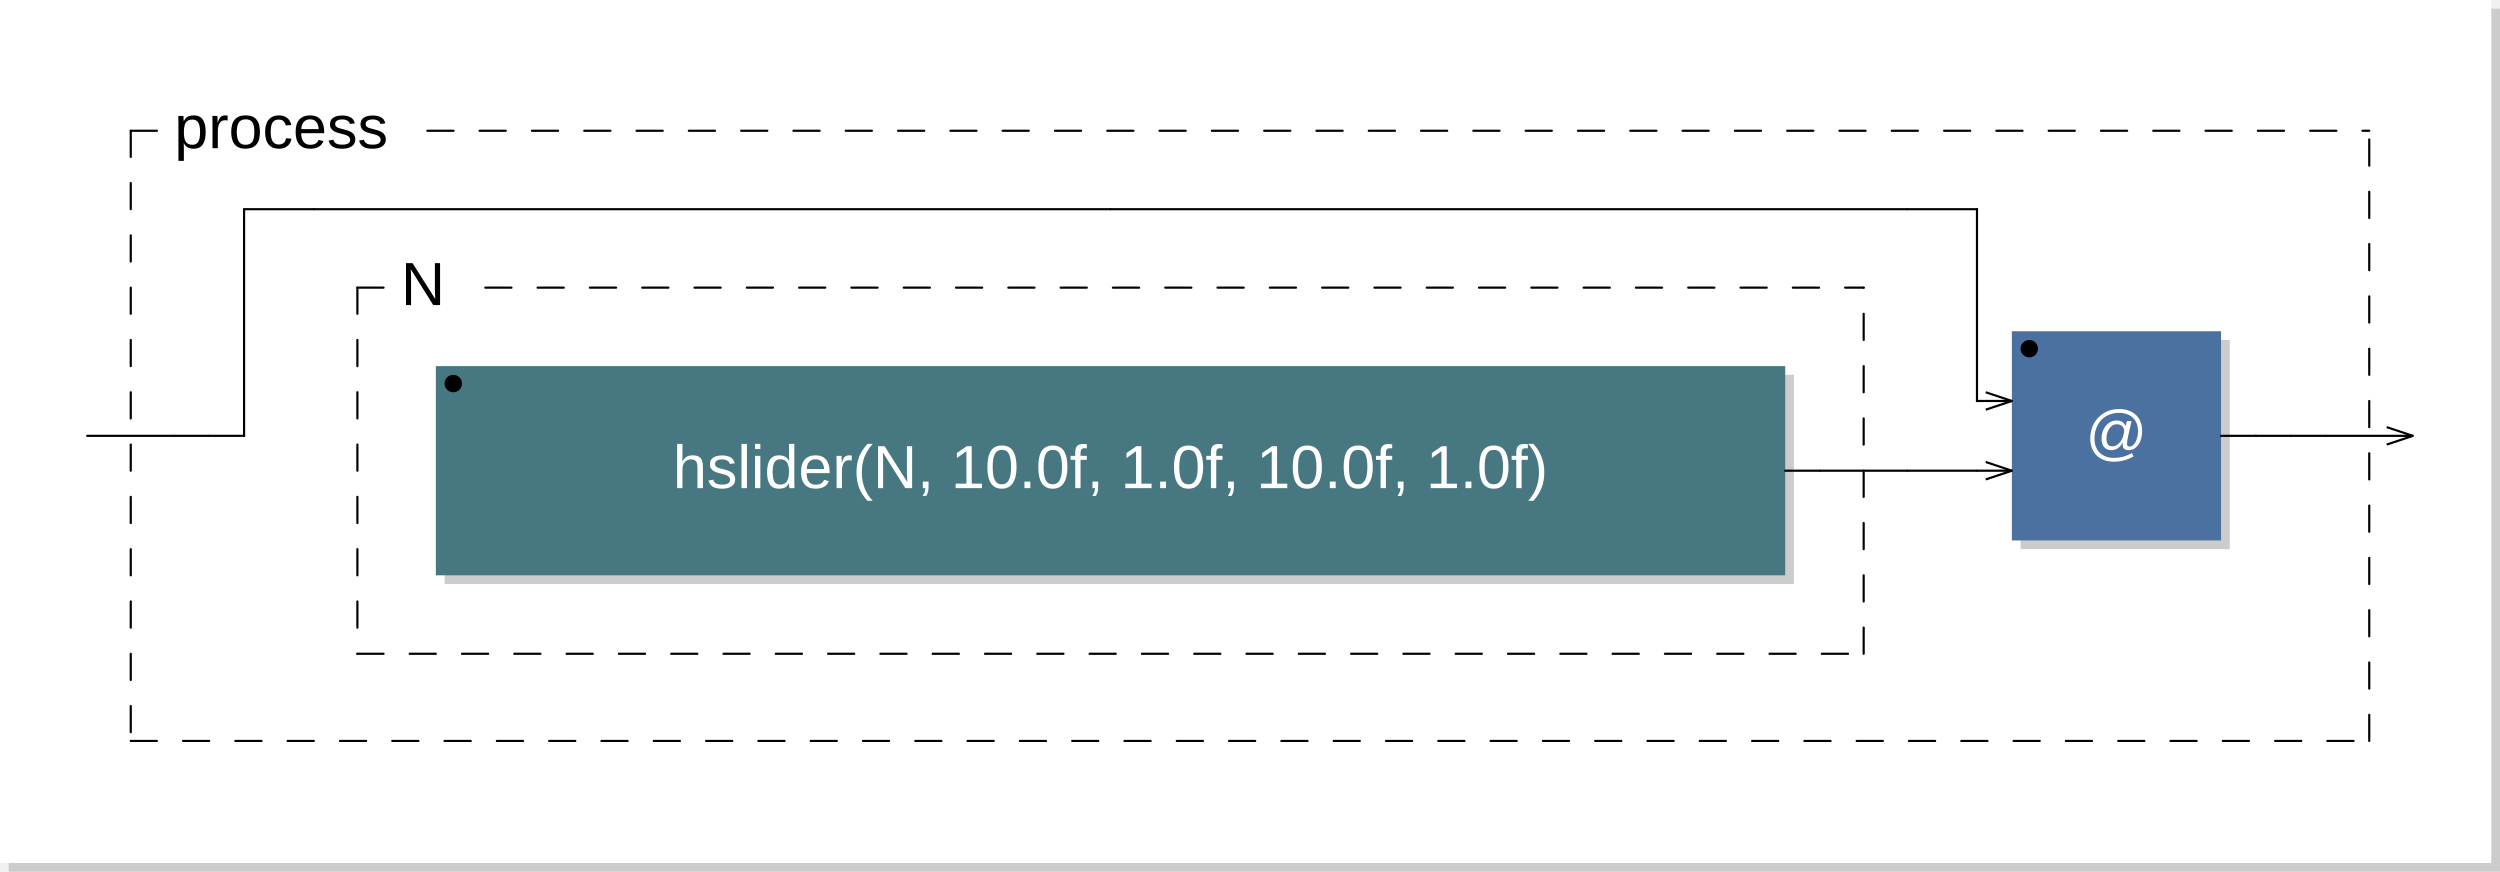
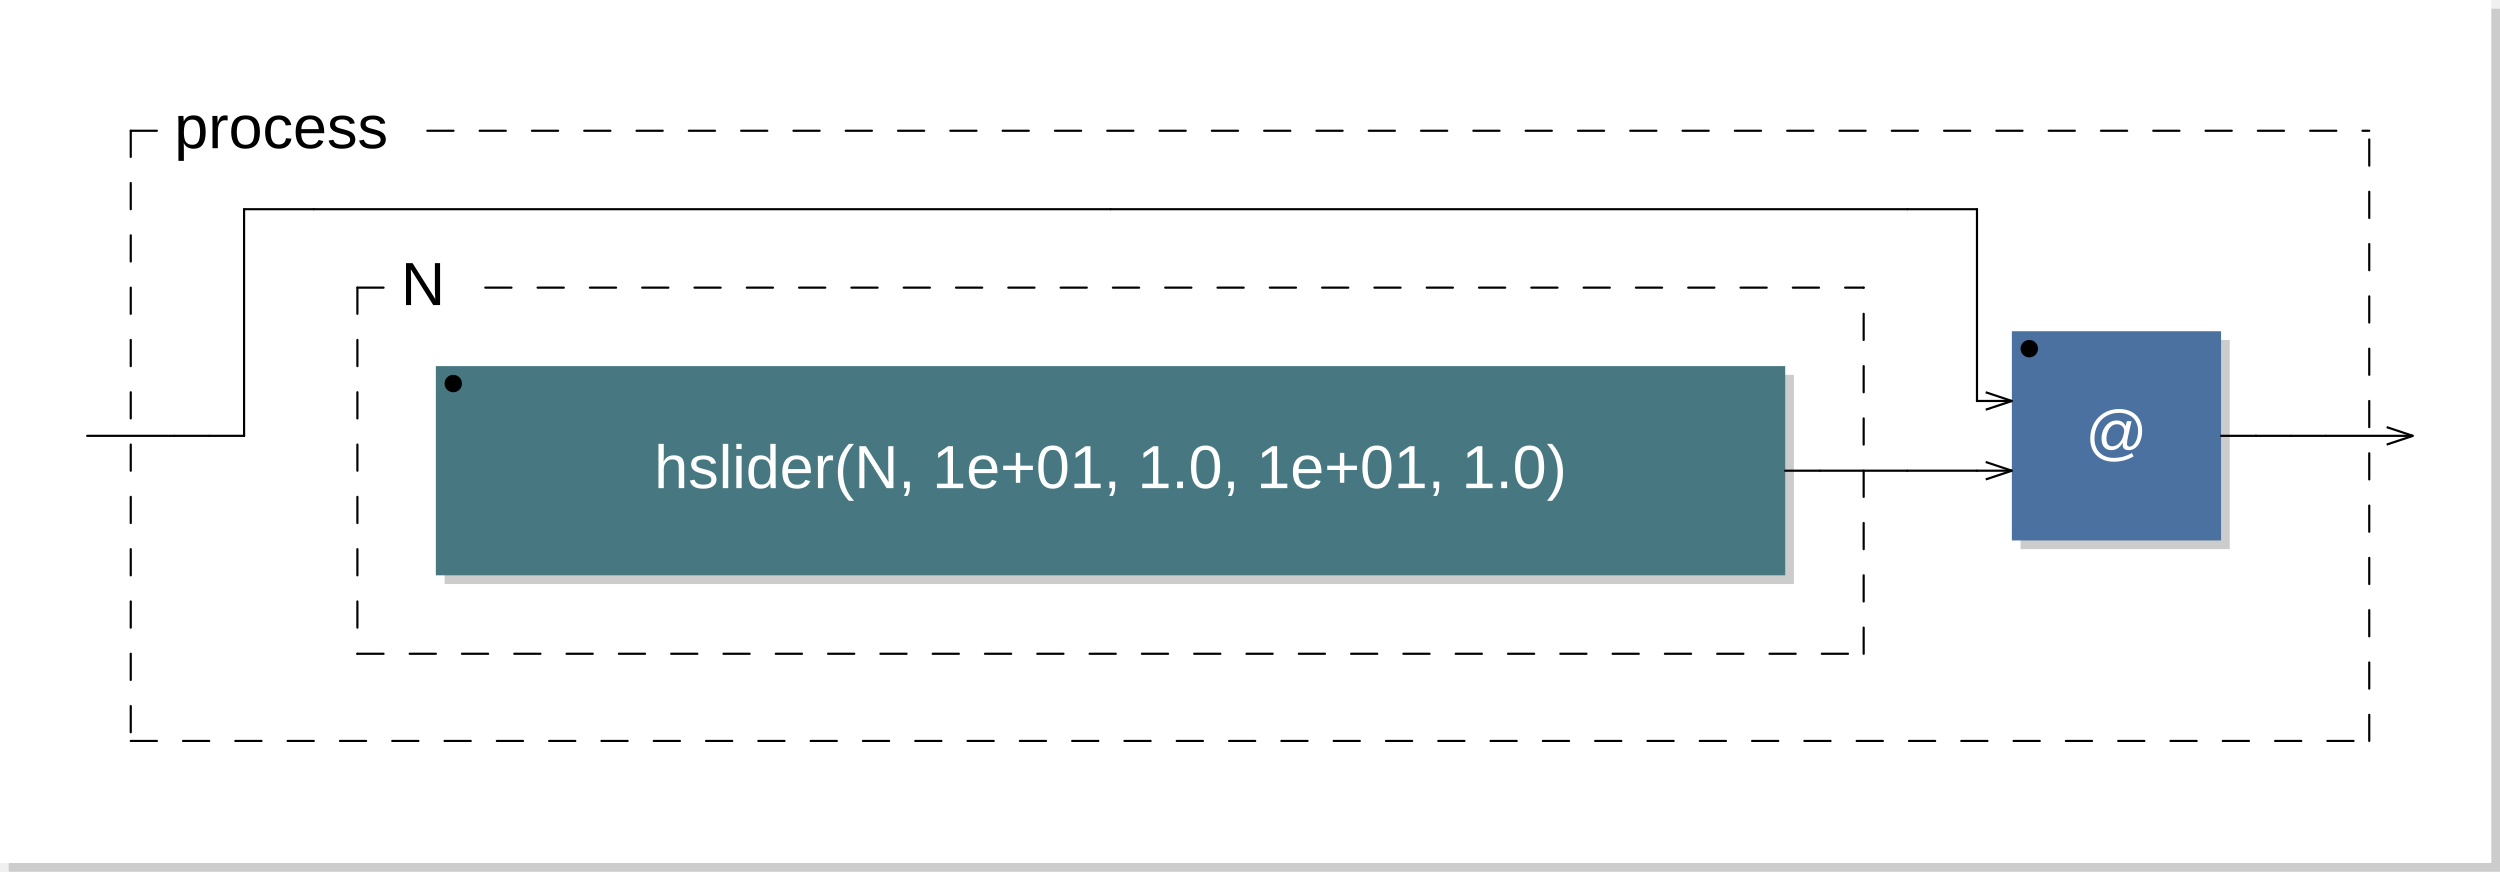
<svg xmlns="http://www.w3.org/2000/svg" viewBox="0 0 286.8 100" width="143.4mm" height="50mm" version="1.1">
  <rect x="1" y="1" width="285.8" height="99" rx="0" ry="0" style="stroke:none;fill:#cccccc;" />
  <rect x="0" y="0" width="285.8" height="99" rx="0" ry="0" style="stroke:none;fill:#ffffff;" />
  <text x="10" y="7" font-family="Arial" font-size="7" />
  <rect x="51" y="43" width="154.8" height="24" rx="0" ry="0" style="stroke:none;fill:#cccccc;" />
  <rect x="50" y="42" width="154.8" height="24" rx="0" ry="0" style="stroke:none;fill:#477881;" />
-   <text x="127.4" y="56" font-family="Arial" font-size="7" text-anchor="middle" fill="#FFFFFF">hslider(N, 10.0f, 1.0f, 10.0f, 1.0f)</text>
+   <text x="127.4" y="56" font-family="Arial" font-size="7" text-anchor="middle" fill="#FFFFFF">hslider(N, 1e+01, 1.0, 1e+01, 1.0)</text>
  <circle cx="52" cy="44" r="1" />
  <line x1="41" y1="33" x2="41" y2="75" style="stroke: black; stroke-linecap:round; stroke-width:0.25; stroke-dasharray:3,3;" />
  <line x1="41" y1="75" x2="213.8" y2="75" style="stroke: black; stroke-linecap:round; stroke-width:0.25; stroke-dasharray:3,3;" />
  <line x1="213.8" y1="75" x2="213.8" y2="33" style="stroke: black; stroke-linecap:round; stroke-width:0.25; stroke-dasharray:3,3;" />
  <line x1="41" y1="33" x2="46" y2="33" style="stroke: black; stroke-linecap:round; stroke-width:0.25; stroke-dasharray:3,3;" />
  <line x1="55.675" y1="33" x2="213.8" y2="33" style="stroke: black; stroke-linecap:round; stroke-width:0.25; stroke-dasharray:3,3;" />
  <text x="46" y="35" font-family="Arial" font-size="7">N</text>
  <rect x="231.8" y="39" width="24" height="24" rx="0" ry="0" style="stroke:none;fill:#cccccc;" />
  <rect x="230.8" y="38" width="24" height="24" rx="0" ry="0" style="stroke:none;fill:#4B71A1;" />
  <text x="242.8" y="52" font-family="Arial" font-size="7" text-anchor="middle" fill="#FFFFFF">@</text>
  <circle cx="232.8" cy="40" r="1" />
  <line x1="227.8" y1="45" x2="230.8" y2="46" transform="rotate(0,230.8,46)" style="stroke: black; stroke-width:0.25;" />
  <line x1="227.8" y1="47" x2="230.8" y2="46" transform="rotate(0,230.8,46)" style="stroke: black; stroke-width:0.25;" />
  <line x1="227.8" y1="53" x2="230.8" y2="54" transform="rotate(0,230.8,54)" style="stroke: black; stroke-width:0.25;" />
  <line x1="227.8" y1="55" x2="230.8" y2="54" transform="rotate(0,230.8,54)" style="stroke: black; stroke-width:0.25;" />
  <line x1="15" y1="15" x2="15" y2="85" style="stroke: black; stroke-linecap:round; stroke-width:0.25; stroke-dasharray:3,3;" />
  <line x1="15" y1="85" x2="271.8" y2="85" style="stroke: black; stroke-linecap:round; stroke-width:0.25; stroke-dasharray:3,3;" />
  <line x1="271.8" y1="85" x2="271.8" y2="15" style="stroke: black; stroke-linecap:round; stroke-width:0.25; stroke-dasharray:3,3;" />
  <line x1="15" y1="15" x2="20" y2="15" style="stroke: black; stroke-linecap:round; stroke-width:0.25; stroke-dasharray:3,3;" />
  <line x1="49.025" y1="15" x2="271.8" y2="15" style="stroke: black; stroke-linecap:round; stroke-width:0.25; stroke-dasharray:3,3;" />
  <text x="20" y="17" font-family="Arial" font-size="7">process</text>
  <line x1="273.8" y1="49" x2="276.8" y2="50" transform="rotate(0,276.8,50)" style="stroke: black; stroke-width:0.25;" />
  <line x1="273.8" y1="51" x2="276.8" y2="50" transform="rotate(0,276.8,50)" style="stroke: black; stroke-width:0.25;" />
  <line x1="10" y1="50" x2="20" y2="50" style="stroke:black; stroke-linecap:round; stroke-width:0.25;" />
  <line x1="20" y1="50" x2="24" y2="50" style="stroke:black; stroke-linecap:round; stroke-width:0.25;" />
  <line x1="24" y1="50" x2="28" y2="50" style="stroke:black; stroke-linecap:round; stroke-width:0.25;" />
  <line x1="28" y1="24" x2="36" y2="24" style="stroke:black; stroke-linecap:round; stroke-width:0.25;" />
  <line x1="28" y1="50" x2="28" y2="24" style="stroke:black; stroke-linecap:round; stroke-width:0.25;" />
  <line x1="28" y1="50" x2="28" y2="50" style="stroke:black; stroke-linecap:round; stroke-width:0.25;" />
  <line x1="36" y1="24" x2="127.4" y2="24" style="stroke:black; stroke-linecap:round; stroke-width:0.25;" />
  <line x1="127.4" y1="24" x2="218.8" y2="24" style="stroke:black; stroke-linecap:round; stroke-width:0.25;" />
  <line x1="204.8" y1="54" x2="208.8" y2="54" style="stroke:black; stroke-linecap:round; stroke-width:0.25;" />
  <line x1="208.8" y1="54" x2="218.8" y2="54" style="stroke:black; stroke-linecap:round; stroke-width:0.25;" />
  <line x1="218.8" y1="24" x2="226.8" y2="24" style="stroke:black; stroke-linecap:round; stroke-width:0.25;" />
  <line x1="218.8" y1="54" x2="226.8" y2="54" style="stroke:black; stroke-linecap:round; stroke-width:0.25;" />
  <line x1="226.8" y1="24" x2="226.8" y2="46" style="stroke:black; stroke-linecap:round; stroke-width:0.25;" />
  <line x1="226.8" y1="46" x2="226.8" y2="46" style="stroke:black; stroke-linecap:round; stroke-width:0.25;" />
  <line x1="226.8" y1="46" x2="230.8" y2="46" style="stroke:black; stroke-linecap:round; stroke-width:0.25;" />
  <line x1="226.8" y1="54" x2="230.8" y2="54" style="stroke:black; stroke-linecap:round; stroke-width:0.25;" />
  <line x1="254.8" y1="50" x2="258.8" y2="50" style="stroke:black; stroke-linecap:round; stroke-width:0.25;" />
  <line x1="258.8" y1="50" x2="258.8" y2="50" style="stroke:black; stroke-linecap:round; stroke-width:0.25;" />
  <line x1="258.8" y1="50" x2="262.8" y2="50" style="stroke:black; stroke-linecap:round; stroke-width:0.25;" />
  <line x1="262.8" y1="50" x2="266.8" y2="50" style="stroke:black; stroke-linecap:round; stroke-width:0.25;" />
  <line x1="266.8" y1="50" x2="276.8" y2="50" style="stroke:black; stroke-linecap:round; stroke-width:0.25;" />
</svg>
